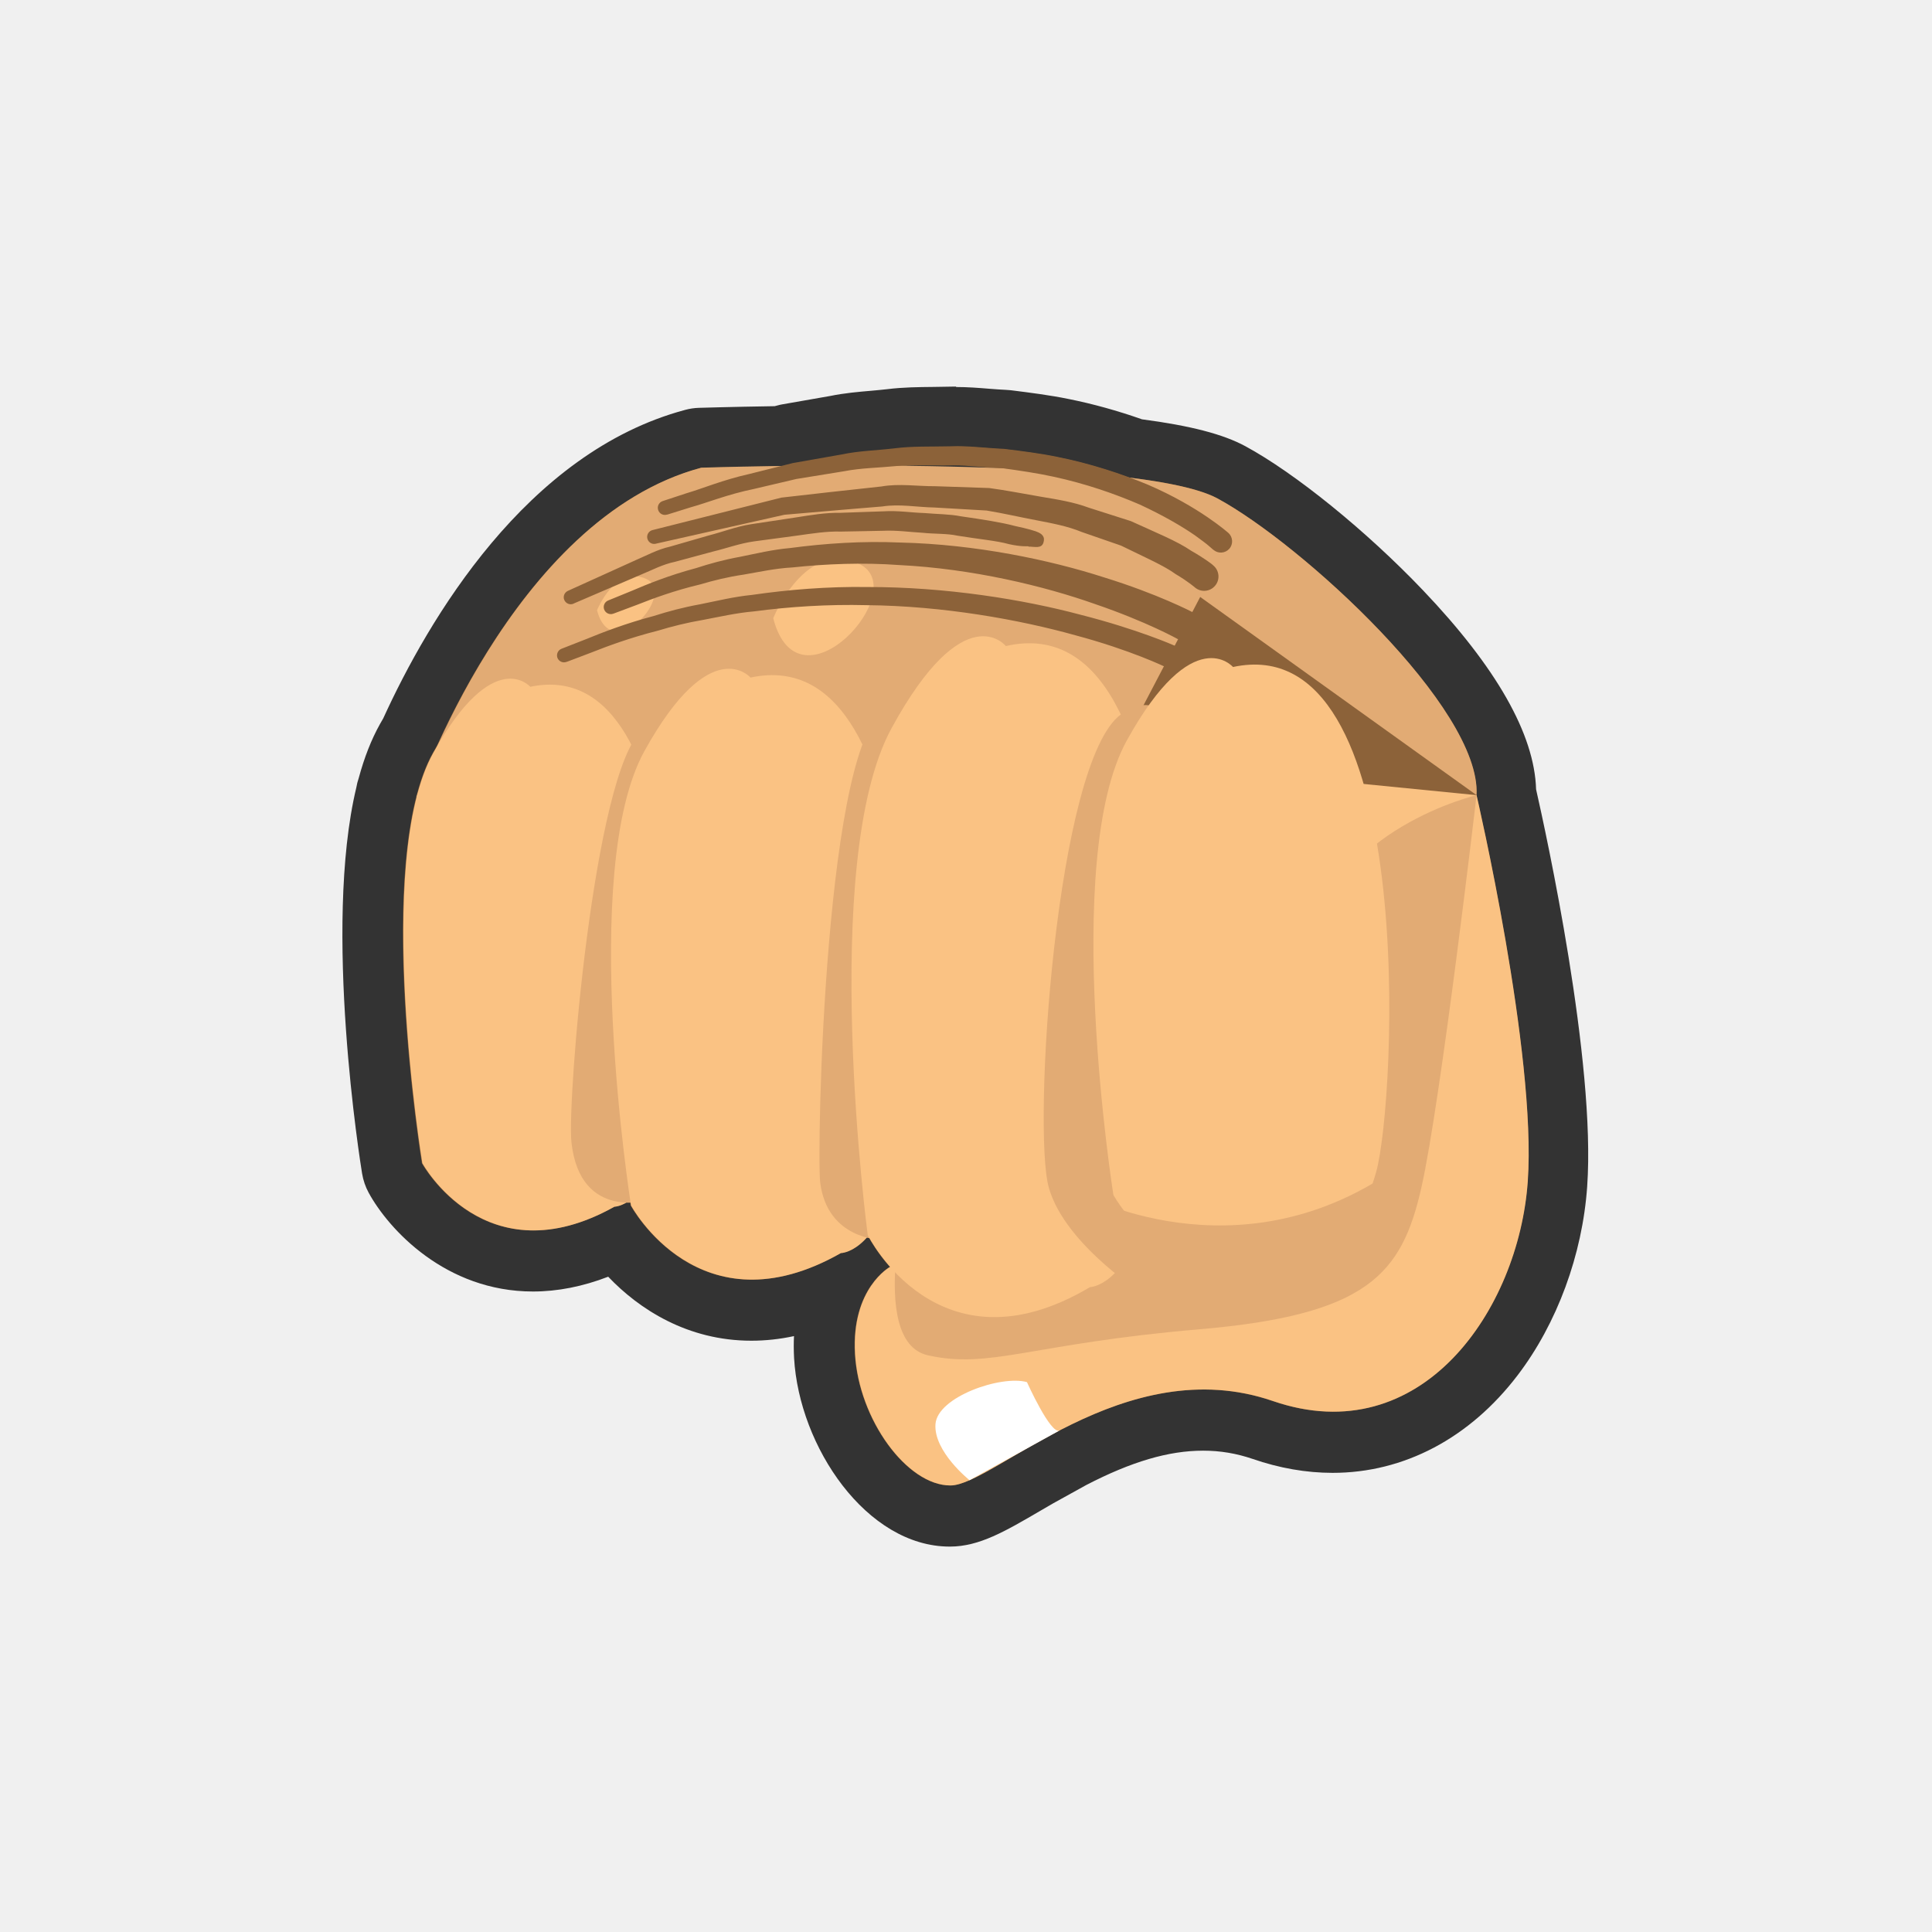
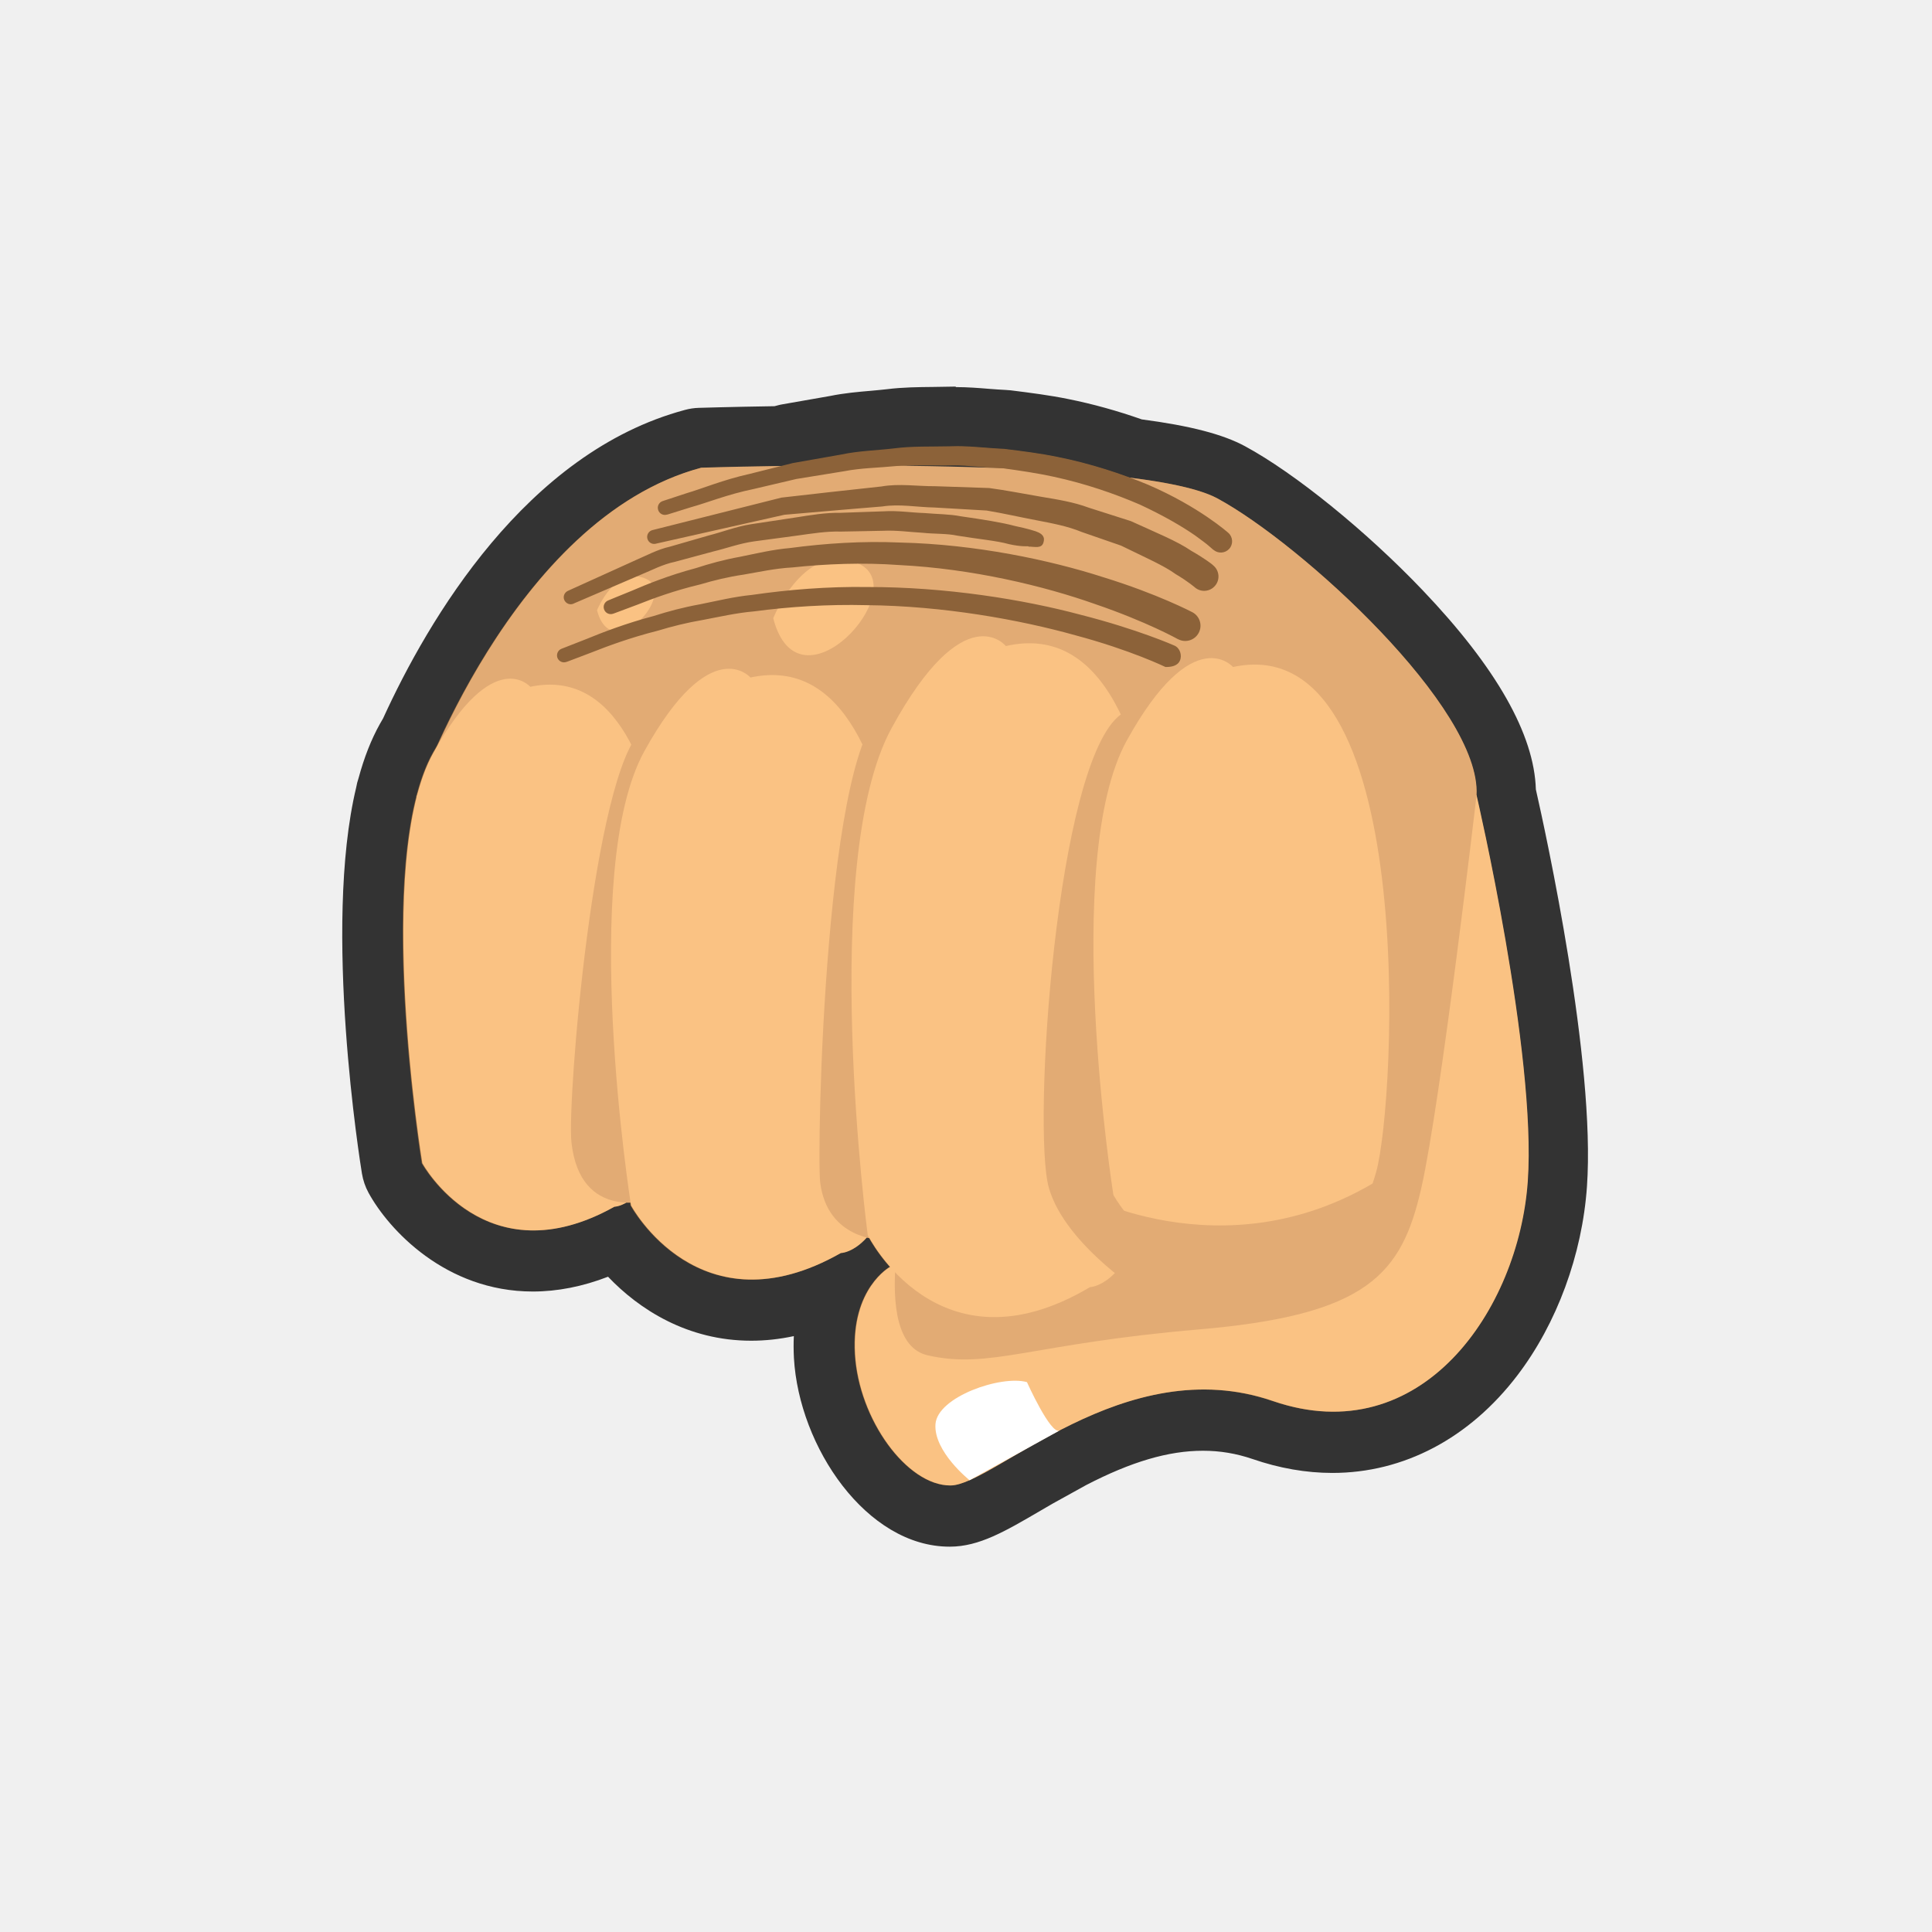
<svg xmlns="http://www.w3.org/2000/svg" width="256" height="256" viewBox="0 0 256 256">
-   <path fill="#8C6239" d="M125.93 200.83c-8.684 0-16.066-11.405-16.622-21.218-.204-3.596.377-6.435 1.273-8.64-3.73 1.72-7.4 2.59-10.94 2.59-9.28 0-15.14-5.83-17.83-9.347-3.79 1.874-7.52 2.823-11.1 2.823-12.12 0-18.01-10.552-18.25-11-.21-.397-.36-.825-.43-1.27-.21-1.305-5.13-31.92-.78-49.736.04-.25.1-.5.18-.745l.03-.085c.66-2.476 1.5-4.63 2.49-6.41.17-.29.32-.563.48-.835 5.62-12.35 17.88-33.607 37.48-38.85.29-.08.6-.124.9-.134.04 0 4.24-.14 10.45-.225l.88-.222c.1-.024.2-.045.29-.062l6.41-1.13c1.7-.35 3.37-.493 4.99-.63.76-.065 1.53-.13 2.29-.22 1.9-.243 3.8-.256 5.63-.27.67-.003 1.34-.008 2.01-.025.3-.02.68-.03 1.05-.03 1.43 0 2.8.1 4.12.21.8.06 1.59.12 2.39.16.11 0 .22.01.32.02 2.62.32 4.98.63 7.31 1.1 3.19.64 6.42 1.54 9.6 2.69 6.12.77 10.17 1.78 12.72 3.17 9.54 5.15 36.47 27.52 36.44 42.42 1.03 4.49 7.92 35.43 6.77 51.87-1.19 16.82-12.64 34.22-29.74 34.22-3.03 0-6.16-.55-9.3-1.63-2.52-.87-5.17-1.31-7.85-1.31-5.24 0-10.77 1.59-17.37 5.02l-4.53 2.5-1.61.94c-4.2 2.46-7.23 4.23-10.03 4.24H126z" />
-   <path fill="#333" d="M126.775 59.17c2.124 0 4.242.276 6.334.366 2.39.296 4.75.597 7 1.054 3.42.69 6.61 1.644 9.45 2.686 5.27.648 9.49 1.543 11.76 2.772 11.07 5.984 34.95 27.766 34.32 39.314 0 0 7.98 34.208 6.78 51.19-1.03 14.564-10.65 30.506-25.76 30.506-2.52 0-5.19-.443-8.01-1.41-3.13-1.077-6.19-1.53-9.16-1.53-7.15 0-13.75 2.63-19.26 5.5l-4.58 2.53c-4.37 2.527-7.74 4.676-9.72 4.684h-.03c-5.74 0-12.14-8.735-12.63-17.445-.49-8.664 4.57-11.482 4.64-11.52-1.45-1.636-2.35-3.113-2.74-3.804-.11-.024-.23-.053-.34-.083-1.84 2.048-3.44 2.063-3.44 2.063-4.48 2.55-8.41 3.52-11.79 3.52-10.77 0-16.03-9.827-16.03-9.827l-.06-.376-.15.002c-.14 0-.27-.004-.41-.01-.92.537-1.57.545-1.57.545-4.07 2.276-7.64 3.144-10.73 3.144-9.89 0-14.75-8.91-14.75-8.91s-5.12-31.37-.75-48.52h-.02l.07-.21c.56-2.13 1.26-4.04 2.15-5.63.18-.33.36-.63.54-.94 5-10.99 16.65-31.92 34.99-36.83 0 0 4.33-.14 10.84-.23l1.34-.33c2.05-.36 4.22-.74 6.47-1.14 2.23-.47 4.6-.53 6.98-.8 2.38-.3 4.83-.21 7.27-.27.31-.01.63-.02.94-.02m-2.05 2.46c-.66 0-1.32-.01-1.97-.01-1.08 0-2.15.02-3.21.1 4.25.05 8.68.14 13.02.32-2.04-.12-4.1-.42-6.18-.42-.2 0-.39.01-.59.01-.36 0-.72.01-1.07.01m2.05-10.46c-.41 0-.81.01-1.22.02-.62.02-1.25.02-1.87.03-1.84.02-3.93.03-6.1.3-.68.08-1.38.14-2.13.21-1.64.14-3.5.3-5.41.69l-6.34 1.11c-.2.03-.39.08-.58.13l-.42.11c-5.98.09-9.89.22-10.06.22-.61.02-1.21.11-1.8.27-21.09 5.64-34.06 27.86-40.01 40.88-.14.24-.28.48-.42.73-1.15 2.06-2.08 4.42-2.83 7.19-.14.4-.24.81-.31 1.22-4.47 18.63.54 49.84.76 51.17.15.89.44 1.75.87 2.54 2.65 4.86 10.21 13.09 21.77 13.09 3.27 0 6.6-.66 9.97-1.96 4.1 4.31 10.52 8.48 18.96 8.48 1.87 0 3.75-.2 5.66-.61-.05.93-.04 1.89.01 2.89.67 11.8 9.63 25 20.62 25h.06c3.87-.01 7.29-2.02 12.03-4.79l1.6-.93 4.41-2.44c5.99-3.1 10.91-4.55 15.48-4.55 2.27 0 4.41.36 6.55 1.09 3.56 1.23 7.13 1.85 10.61 1.85 9.45 0 18.16-4.59 24.52-12.94 5.22-6.85 8.58-15.96 9.21-25 1.16-16.56-5.45-46.82-6.77-52.63-.21-7.28-5.24-16.15-14.99-26.38-7.48-7.85-16.94-15.52-23.54-19.09-2.93-1.59-7.3-2.72-13.69-3.56-3.24-1.14-6.51-2.05-9.76-2.7-2.46-.5-4.9-.81-7.6-1.15-.21-.02-.43-.04-.64-.05-.7-.03-1.45-.09-2.25-.15-1.33-.11-2.85-.23-4.43-.23z" />
-   <path fill="#FAC283" d="M117.948 167.864s-5.14 2.802-4.646 11.52c.494 8.727 6.92 17.478 12.66 17.446 5.74-.02 23.05-17.963 42.716-11.185 19.666 6.77 32.564-12.102 33.762-29.094 1.19-16.98-6.787-51.19-6.787-51.19l-39.043-3.87-38.662 66.38z" />
-   <path fill="#E2AB74" d="M120.663 155.883s-5.998 21.825 2.275 23.696c8.27 1.87 13.67-1.54 35.968-3.44 22.297-1.91 26.824-7.28 29.424-18.73 2.596-11.45 7.322-52.05 7.322-52.05l-36.62-26.26-40.6 77.58 2.23-.81zm-65.477-50.286s12.59-36.9 37.736-43.625c0 0 57.343-1.913 68.404 4.075 11.068 5.984 34.953 27.766 34.326 39.314 0 0-18.896 4.44-21.85 19.67-2.954 15.23-118.616-19.43-118.616-19.43z" />
-   <path fill="#8C6239" d="M158.344 77.847s-.938-.814-2.555-1.768c-1.52-1.12-4.19-2.28-7.24-3.78l-5.25-1.82c-1.83-.76-3.89-1.14-6.01-1.55-2.13-.4-4.31-.91-6.55-1.28-2.28-.13-4.59-.26-6.9-.4-2.32-.04-4.64-.5-6.92-.14-2.28.18-4.53.38-6.7.56-2.18.18-4.29.37-6.28.54-1.96.43-3.82.85-5.52 1.24C91.57 71 87 72.02 87 72.02l-.11.03c-.508.117-1.004-.202-1.115-.7-.114-.492.19-.985.68-1.11 0 0 4.603-1.163 11.51-2.9 1.73-.436 3.6-.912 5.583-1.404 2.03-.233 4.174-.476 6.39-.726 2.23-.243 4.52-.496 6.86-.75 2.327-.416 4.73-.02 7.12-.034l7.15.24c2.333.31 4.62.775 6.85 1.15 2.23.37 4.386.72 6.34 1.452l5.58 1.78c3.323 1.52 6.12 2.644 7.985 3.92 1.95 1.12 2.82 1.843 2.82 1.843l.13.12c.803.67.912 1.87.242 2.67-.67.81-1.866.92-2.67.25-.008 0-.02-.01-.027-.01zm2.476-4.95l-.613-.533c-.36-.326-1.02-.802-1.828-1.395-1.66-1.16-4.17-2.64-7.37-4.12-3.23-1.39-7.12-2.76-11.45-3.69-2.15-.47-4.43-.8-6.73-1.12-2.33-.12-4.68-.51-7.05-.44-2.37.03-4.74-.11-7.07.16-2.33.23-4.64.25-6.84.68-2.2.35-4.33.7-6.35 1.03-2 .46-3.88.91-5.62 1.32-3.51.72-6.29 1.86-8.31 2.41-2 .62-3.14.98-3.14.98l-.07.01c-.5.15-1.02-.12-1.17-.62-.16-.49.11-1.01.59-1.17 0 0 1.15-.37 3.16-1.04 2.04-.59 4.84-1.78 8.4-2.57 1.76-.44 3.67-.92 5.69-1.43 2.05-.36 4.22-.75 6.47-1.14 2.24-.48 4.61-.53 6.99-.81 2.38-.31 4.83-.21 7.27-.27 2.44-.11 4.87.24 7.28.34 2.39.29 4.75.59 7 1.05 4.51.9 8.61 2.27 12.03 3.69 6.8 2.92 10.68 6.4 10.68 6.4.61.55.66 1.5.11 2.11-.55.6-1.47.66-2.09.13l-.04-.03z" />
-   <path fill="#FAC283" d="M70.262 91.002s-4.844-5.586-12.844 8.742c-8.004 14.328-1.46 54.38-1.46 54.38s8.362 15.344 25.468 5.77c0 0 4.016.008 6.387-8.427 2.365-8.424 5.05-65.21-17.55-60.465z" />
-   <path fill="#E2AB74" d="M86.125 158.983s-9.236 2.94-10.404-7.605c-.6-5.487 2.99-49.038 9.32-54.587 6.32-5.55 1.09 62.2 1.09 62.2z" />
-   <path fill="#FAC283" d="M99.458 89.792s-5.27-6.168-14.068 9.727c-8.79 15.89-1.78 60.21-1.78 60.21s9.09 16.97 27.817 6.31c0 0 4.387 0 7.006-9.35 2.605-9.34 5.74-72.24-18.975-66.91z" />
-   <path fill="#E2AB74" d="M116.727 164.263s-7.074 0-8.043-7.55c-.502-3.903.617-59.72 8.918-62.81 8.3-3.097-.875 70.36-.875 70.36z" />
-   <path fill="#FAC283" d="M133.28 85.604s-5.483-6.844-15.157 10.908c-9.674 17.757-3.146 67.133-3.146 67.133s9.322 18.87 29.455 6.905c0 0 4.67-.02 7.643-10.452 2.97-10.424 7.603-80.538-18.794-74.494z" />
-   <path fill="#E2AB74" d="M152.12 171.88s-10.937-6.716-13.142-14.5c-2.217-7.79.953-56.423 9.525-62.697 8.586-6.283 11 13.02 11 13.02l-7.384 64.178z" />
-   <path fill="#FAC283" d="M163.377 88.38s-5.27-6.166-14.064 9.728c-8.79 15.893-1.785 60.22-1.785 60.22s9.096 16.96 27.818 6.3c0 0 4.39 0 7.006-9.347 2.613-9.34 5.744-72.23-18.975-66.9zm-84.263-7.53s2.426-6.066 6.545-4.126c4.11 1.946-4.61 11.64-6.55 4.125zm23.344 1.067s4.225-10.572 11.4-7.184c7.18 3.387-8.027 20.28-11.4 7.184z" />
-   <path fill="#fff" d="M128.467 196.133s-4.757-3.78-4.513-7.418c.244-3.638 8.732-6.54 12.123-5.575 0 0 3.146 6.996 4.316 6.403l-11.926 6.59z" />
-   <path fill="#8C6239" d="M156.1 84.703s-4.105-2.307-10.992-4.66c-6.807-2.41-16.28-4.685-25.943-5.17-4.816-.352-9.67-.164-14.168.316-2.273.12-4.414.6-6.465.95-2.06.3-3.973.77-5.715 1.29-3.54.84-6.375 1.91-8.35 2.69l-3.125 1.17-.086.03c-.484.17-1.016-.07-1.2-.56-.177-.47.06-1 .522-1.19 0 0 1.148-.48 3.158-1.29 2.006-.86 4.883-2.04 8.488-3 1.78-.58 3.727-1.12 5.84-1.5 2.096-.42 4.295-.96 6.623-1.16 4.627-.62 9.625-.95 14.607-.73 9.992.23 19.84 2.31 26.976 4.61 7.137 2.2 11.717 4.6 11.717 4.6l.043.02c.99.52 1.375 1.74.852 2.73-.516.99-1.736 1.37-2.725.85l-.057-.03zM136.234 72.38s-.957.08-2.55-.28c-1.583-.45-3.948-.65-6.813-1.12-1.41-.306-2.99-.21-4.64-.386-1.66-.088-3.39-.35-5.21-.264-1.81.026-3.69.086-5.59.107-1.91-.058-3.83.26-5.75.525-1.92.256-3.84.52-5.74.77-1.89.257-3.67.922-5.43 1.342-1.76.472-3.45.93-5.07 1.367-1.64.34-3.04 1.1-4.39 1.65l-8.94 3.84-.12.06c-.47.21-1.01-.02-1.22-.49-.2-.47.02-1 .48-1.21l9.05-4.1c1.37-.58 2.8-1.38 4.48-1.76 1.64-.48 3.38-.98 5.17-1.49 1.81-.46 3.63-1.18 5.57-1.48 1.94-.29 3.91-.59 5.88-.89 1.97-.31 3.94-.65 5.92-.62 1.97-.07 3.9-.13 5.77-.2 1.87-.12 3.68.18 5.4.23 1.71.15 3.35.14 4.82.43 2.98.43 5.46.82 7.2 1.29 1.77.37 2.67.68 2.67.68l.13.05c.79.28 1.21.71.94 1.5s-1.14.5-1.93.5h-.02zm18.196 16c-.006 0-4.568-2.233-11.963-4.21-7.346-2.05-17.445-3.888-27.636-3.983-5.08-.127-10.18.195-14.9.823-2.37.202-4.63.73-6.77 1.13-2.16.366-4.16.874-5.99 1.428-3.71.94-6.68 2.052-8.76 2.875l-3.27 1.24-.08.02c-.48.185-1.02-.06-1.2-.54-.17-.48.07-1.014.54-1.196 0 0 1.21-.476 3.33-1.305 2.11-.863 5.14-2.046 8.91-3.046 1.86-.593 3.9-1.144 6.1-1.54 2.19-.436 4.49-1.01 6.92-1.25 4.82-.698 10.03-1.12 15.23-1.043 10.42-.022 20.76 1.66 28.3 3.677 7.55 1.92 12.42 4.076 12.41 4.076l.03.014c.71.31 1.03 1.272.71 1.987-.31.707-1.14.844-1.84.844h-.02z" />
-   <path fill="#E2AB74" d="M142.286 157.715s19.666 11.332 40.333-1.334c0 0 4 5-2.34 8.67s-23.34 7.67-23.34 7.67l-11.33-14.33-3.34-.66z" />
+   <path fill="#8C6239" d="M125.93 200.83c-8.684 0-16.066-11.405-16.622-21.218-.204-3.597.377-6.437 1.273-8.64-3.73 1.72-7.4 2.59-10.94 2.59-9.28 0-15.14-5.83-17.83-9.35-3.79 1.875-7.52 2.824-11.1 2.824-12.12 0-18.01-10.553-18.25-11-.21-.396-.36-.825-.43-1.27-.21-1.307-5.13-31.92-.78-49.736.04-.25.1-.5.18-.74l.03-.08c.66-2.47 1.5-4.63 2.49-6.41.17-.29.32-.56.48-.83 5.62-12.35 17.88-33.6 37.48-38.85.29-.08.6-.12.9-.13.04 0 4.24-.14 10.45-.22l.88-.22.29-.06 6.41-1.13c1.7-.35 3.37-.49 4.99-.63.76-.06 1.53-.13 2.29-.22 1.9-.24 3.8-.25 5.63-.27.67 0 1.34-.01 2.01-.02.3-.02.68-.03 1.05-.03 1.43 0 2.8.1 4.13.21.8.06 1.59.12 2.39.16.11 0 .22.01.32.02 2.62.32 4.98.63 7.31 1.1 3.19.64 6.42 1.54 9.6 2.69 6.13.77 10.17 1.78 12.73 3.17 9.54 5.15 36.47 27.52 36.44 42.42 1.03 4.49 7.92 35.43 6.77 51.87-1.19 16.818-12.64 34.22-29.74 34.22-3.03 0-6.16-.55-9.3-1.63-2.52-.87-5.17-1.31-7.85-1.31-5.24 0-10.77 1.59-17.37 5.02l-4.53 2.5-1.61.938c-4.2 2.46-7.23 4.23-10.03 4.24H126l-.07.06v-.038z" />
+   <path fill="#333" d="M126.775 59.17c2.124 0 4.243.276 6.334.366 2.39.296 4.75.597 7 1.054 3.42.69 6.6 1.644 9.43 2.686 5.27.648 9.49 1.543 11.76 2.772 11.07 5.984 34.95 27.766 34.32 39.314 0 0 7.98 34.208 6.78 51.19-1.03 14.562-10.65 30.506-25.76 30.506-2.52 0-5.19-.443-8.01-1.41-3.13-1.077-6.19-1.53-9.16-1.53-7.15 0-13.75 2.63-19.26 5.5l-4.58 2.53c-4.37 2.525-7.74 4.676-9.72 4.684h-.03c-5.74 0-12.14-8.734-12.63-17.445-.49-8.664 4.57-11.48 4.64-11.52-1.45-1.637-2.35-3.113-2.74-3.805-.11-.023-.23-.054-.34-.082-1.84 2.047-3.44 2.063-3.44 2.063-4.48 2.55-8.41 3.52-11.79 3.52-10.77 0-16.03-9.825-16.03-9.825l-.06-.378-.15.004c-.14 0-.27-.006-.41-.01-.92.535-1.57.543-1.57.543-4.07 2.276-7.64 3.146-10.73 3.146-9.89 0-14.75-8.91-14.75-8.91s-5.12-31.37-.75-48.52h-.02l.07-.21c.56-2.13 1.26-4.04 2.15-5.63.18-.33.36-.63.54-.94 5-10.99 16.65-31.92 34.99-36.83 0 0 4.33-.14 10.84-.23l1.34-.33c2.05-.36 4.22-.74 6.47-1.14 2.23-.47 4.6-.53 6.98-.8 2.38-.3 4.83-.21 7.27-.27.31-.01.63-.02.94-.02m-2.05 2.46c-.66 0-1.32-.01-1.97-.01-1.08 0-2.15.02-3.21.1 4.25.05 8.68.14 13.02.32-2.04-.12-4.1-.42-6.18-.42-.2 0-.39.01-.59.01-.36 0-.72.01-1.07.01m2.05-10.46c-.41 0-.81.01-1.22.02-.62.02-1.25.02-1.87.03-1.84.02-3.93.03-6.1.3-.68.08-1.38.14-2.13.21-1.64.14-3.5.3-5.41.69l-6.34 1.11c-.2.03-.39.08-.58.13l-.42.11c-5.98.09-9.89.22-10.06.22-.61.02-1.21.11-1.8.27-21.09 5.64-34.06 27.86-40.01 40.88-.14.24-.28.48-.42.73-1.15 2.06-2.08 4.42-2.83 7.19-.14.398-.24.81-.31 1.22-4.47 18.63.54 49.84.76 51.17.15.89.44 1.75.87 2.54 2.65 4.857 10.21 13.09 21.77 13.09 3.27 0 6.6-.66 9.97-1.96 4.1 4.31 10.52 8.478 18.96 8.478 1.87 0 3.75-.2 5.66-.61-.05.93-.04 1.9.01 2.9.67 11.8 9.63 25 20.62 25h.06c3.87-.01 7.29-2.02 12.03-4.79l1.6-.93 4.41-2.44c5.99-3.1 10.91-4.55 15.48-4.55 2.27 0 4.4.36 6.55 1.09 3.56 1.23 7.13 1.85 10.6 1.85 9.45 0 18.16-4.59 24.52-12.94 5.22-6.85 8.58-15.96 9.21-25 1.16-16.56-5.45-46.82-6.77-52.63-.21-7.28-5.24-16.15-14.99-26.38-7.48-7.85-16.94-15.52-23.54-19.09-2.93-1.59-7.3-2.72-13.69-3.56-3.24-1.14-6.51-2.05-9.76-2.7-2.46-.5-4.9-.81-7.6-1.15-.21-.02-.43-.04-.65-.05-.7-.03-1.45-.09-2.25-.15-1.33-.11-2.85-.23-4.43-.23l.08-.06h.01z" />
+   <path fill="#FAC283" d="M117.948 167.864s-5.14 2.802-4.646 11.52c.494 8.73 6.92 17.48 12.66 17.446 5.74-.02 23.05-17.963 42.716-11.186 19.666 6.77 32.564-12.103 33.762-29.095 1.19-16.98-6.787-51.19-6.787-51.19l-39.043-3.87-38.66 66.38v-.01h-.002z" />
+   <path fill="#E2AB74" d="M195.652 105.36c.624-11.55-23.26-33.33-34.326-39.313-11.06-5.988-68.404-4.075-68.404-4.075-25.146 6.725-37.736 43.625-37.736 43.625v.004s44.97 13.48 79.547 19.93l-16.3 31.15 2.23-.81v.02s-5.998 21.83 2.275 23.7c8.27 1.87 13.67-1.54 35.968-3.44 22.297-1.91 26.824-7.28 29.424-18.73 2.593-11.44 7.313-51.96 7.322-52.05z" />
+   <path fill="#8C6239" d="M158.344 77.847s-.938-.814-2.555-1.768c-1.52-1.12-4.19-2.28-7.24-3.78l-5.25-1.82c-1.83-.76-3.89-1.14-6.01-1.55-2.13-.4-4.32-.91-6.55-1.28-2.28-.13-4.59-.26-6.9-.4-2.32-.04-4.64-.5-6.92-.14-2.28.18-4.53.38-6.7.56-2.18.18-4.29.37-6.28.54-1.96.43-3.82.85-5.52 1.24C91.57 71 87 72.02 87 72.02l-.11.03c-.508.117-1.004-.202-1.115-.7-.114-.492.19-.985.68-1.11 0 0 4.603-1.163 11.51-2.9 1.73-.436 3.6-.912 5.583-1.404 2.03-.233 4.174-.476 6.39-.726 2.23-.243 4.52-.496 6.86-.75 2.327-.416 4.73-.02 7.12-.034l7.15.24c2.332.31 4.62.775 6.85 1.15 2.23.37 4.387.72 6.34 1.452l5.58 1.78c3.323 1.52 6.12 2.644 7.985 3.92 1.95 1.12 2.82 1.843 2.82 1.843l.13.12c.803.67.912 1.87.242 2.67-.67.81-1.867.92-2.67.25-.01 0-.02-.01-.027-.01l.025.01zm2.476-4.95l-.613-.533c-.36-.326-1.02-.802-1.828-1.396-1.66-1.16-4.17-2.64-7.37-4.12-3.23-1.39-7.12-2.76-11.45-3.69-2.15-.47-4.43-.8-6.73-1.12-2.33-.12-4.68-.51-7.05-.44-2.37.03-4.74-.11-7.07.16-2.33.23-4.64.25-6.84.68-2.2.35-4.33.7-6.35 1.03-2 .46-3.88.91-5.62 1.32-3.51.72-6.29 1.86-8.31 2.41-2 .62-3.14.98-3.14.98l-.07.01c-.5.15-1.02-.12-1.17-.62-.16-.49.11-1.01.59-1.17 0 0 1.15-.37 3.16-1.04 2.04-.59 4.84-1.78 8.4-2.57 1.76-.44 3.67-.92 5.69-1.43 2.05-.36 4.22-.75 6.47-1.14 2.24-.48 4.61-.53 6.99-.81 2.38-.31 4.83-.21 7.27-.27 2.44-.11 4.87.24 7.28.34 2.39.29 4.75.59 7 1.05 4.51.897 8.61 2.27 12.03 3.687 6.8 2.92 10.68 6.4 10.68 6.4.61.55.66 1.5.11 2.11-.55.6-1.47.66-2.09.13l-.04-.03.07.07v.002z" />
+   <path fill="#FAC283" d="M70.262 91.002s-4.844-5.586-12.844 8.742c-8.004 14.328-1.46 54.38-1.46 54.38s8.362 15.344 25.468 5.77c0 0 4.016.01 6.387-8.427 2.365-8.424 5.05-65.21-17.55-60.465z" />
+   <path fill="#E2AB74" d="M86.125 158.982s-9.236 2.94-10.404-7.604c-.6-5.487 2.99-49.038 9.32-54.587 6.32-5.55 1.09 62.2 1.09 62.2z" />
+   <path fill="#FAC283" d="M99.458 89.792s-5.27-6.168-14.068 9.727c-8.79 15.89-1.78 60.2-1.78 60.2s9.09 16.97 27.817 6.31c0 0 4.387 0 7.006-9.35 2.605-9.34 5.74-72.24-18.975-66.91v.02z" />
+   <path fill="#E2AB74" d="M116.727 164.263s-7.074 0-8.043-7.55c-.502-3.902.617-59.72 8.918-62.81 8.3-3.097-.875 70.36-.875 70.36z" />
+   <path fill="#FAC283" d="M133.28 85.604s-5.483-6.844-15.157 10.908c-9.674 17.757-3.146 67.133-3.146 67.133s9.322 18.87 29.455 6.905c0 0 4.67-.02 7.645-10.452 2.97-10.424 7.604-80.538-18.794-74.494h-.004z" />
+   <path fill="#E2AB74" d="M152.12 171.88s-10.937-6.716-13.142-14.5c-2.22-7.79.953-56.423 9.523-62.697 8.59-6.283 11 13.02 11 13.02l-7.38 64.177z" />
+   <path fill="#FAC283" d="M163.377 88.38s-5.27-6.166-14.064 9.728c-8.79 15.893-1.785 60.22-1.785 60.22s9.098 16.96 27.818 6.3c0 0 4.39 0 7.006-9.347 2.613-9.34 5.744-72.23-18.975-66.9zm-84.263-7.53s2.426-6.066 6.545-4.126c4.11 1.946-4.61 11.64-6.55 4.125zm23.344 1.067s4.225-10.572 11.4-7.184c7.18 3.387-8.027 20.28-11.4 7.184z" />
+   <path fill="#fff" d="M128.467 196.133s-4.757-3.78-4.513-7.418c.244-3.638 8.73-6.54 12.123-5.574 0 0 3.146 7 4.315 6.41l-11.926 6.59z" />
+   <path fill="#8C6239" d="M156.1 84.703s-4.104-2.307-10.992-4.66c-6.807-2.41-16.28-4.685-25.94-5.17-4.817-.352-9.67-.164-14.17.316-2.272.12-4.413.6-6.464.95-2.06.3-3.973.77-5.715 1.29-3.54.84-6.38 1.91-8.35 2.69l-3.13 1.17-.09.03c-.49.17-1.02-.07-1.2-.56-.18-.47.06-1 .52-1.19 0 0 1.14-.48 3.15-1.29 2-.86 4.88-2.04 8.49-3 1.78-.58 3.72-1.12 5.84-1.5 2.09-.42 4.29-.96 6.62-1.16 4.62-.62 9.62-.95 14.6-.73 9.99.23 19.84 2.31 26.97 4.61 7.14 2.2 11.71 4.6 11.71 4.6l.04.02c.99.52 1.37 1.74.85 2.73-.52.99-1.74 1.37-2.73.85l-.06-.03v.03h.04zM136.234 72.38s-.957.08-2.55-.28c-1.583-.45-3.948-.65-6.814-1.12-1.41-.306-2.99-.21-4.64-.386-1.66-.088-3.39-.35-5.21-.264-1.81.026-3.69.086-5.59.107-1.91-.058-3.83.26-5.75.525-1.92.256-3.84.52-5.74.77-1.89.257-3.67.922-5.43 1.342-1.76.472-3.45.93-5.07 1.367-1.64.34-3.04 1.1-4.39 1.65l-8.94 3.84-.12.06c-.47.21-1.01-.02-1.22-.49-.2-.47.02-1 .48-1.21l9.05-4.1c1.37-.58 2.8-1.38 4.48-1.76 1.64-.48 3.38-.98 5.17-1.49 1.81-.46 3.63-1.18 5.57-1.48 1.94-.29 3.91-.59 5.88-.89 1.97-.31 3.94-.65 5.92-.62 1.97-.07 3.9-.13 5.77-.2 1.87-.12 3.68.18 5.4.23 1.71.15 3.35.14 4.82.43 2.98.43 5.46.82 7.2 1.29 1.77.37 2.67.68 2.67.68l.13.05c.79.28 1.21.71.94 1.5s-1.14.5-1.93.5h-.02l-.066-.05zm18.196 16c-.006 0-4.568-2.233-11.963-4.21-7.346-2.05-17.445-3.888-27.636-3.983-5.08-.127-10.18.195-14.9.823-2.37.202-4.63.73-6.77 1.13-2.16.366-4.16.874-5.99 1.428-3.71.94-6.68 2.052-8.76 2.875l-3.27 1.24-.08.02c-.48.185-1.02-.06-1.2-.54-.17-.48.07-1.014.54-1.196 0 0 1.21-.476 3.33-1.305 2.11-.863 5.14-2.046 8.91-3.046 1.86-.593 3.9-1.144 6.1-1.54 2.19-.436 4.49-1.01 6.92-1.25 4.82-.698 10.03-1.12 15.23-1.043 10.42-.022 20.76 1.66 28.3 3.677 7.55 1.92 12.42 4.076 12.41 4.076l.03.014c.71.31 1.03 1.272.71 1.987-.31.707-1.14.844-1.84.844h-.07z" />
+   <path fill="#E2AB74" d="M142.286 157.715s19.666 11.332 40.333-1.334c0 0 4 5-2.34 8.67s-23.34 7.67-23.34 7.67l-11.33-14.33-3.34-.66.01-.01z" />
</svg>
